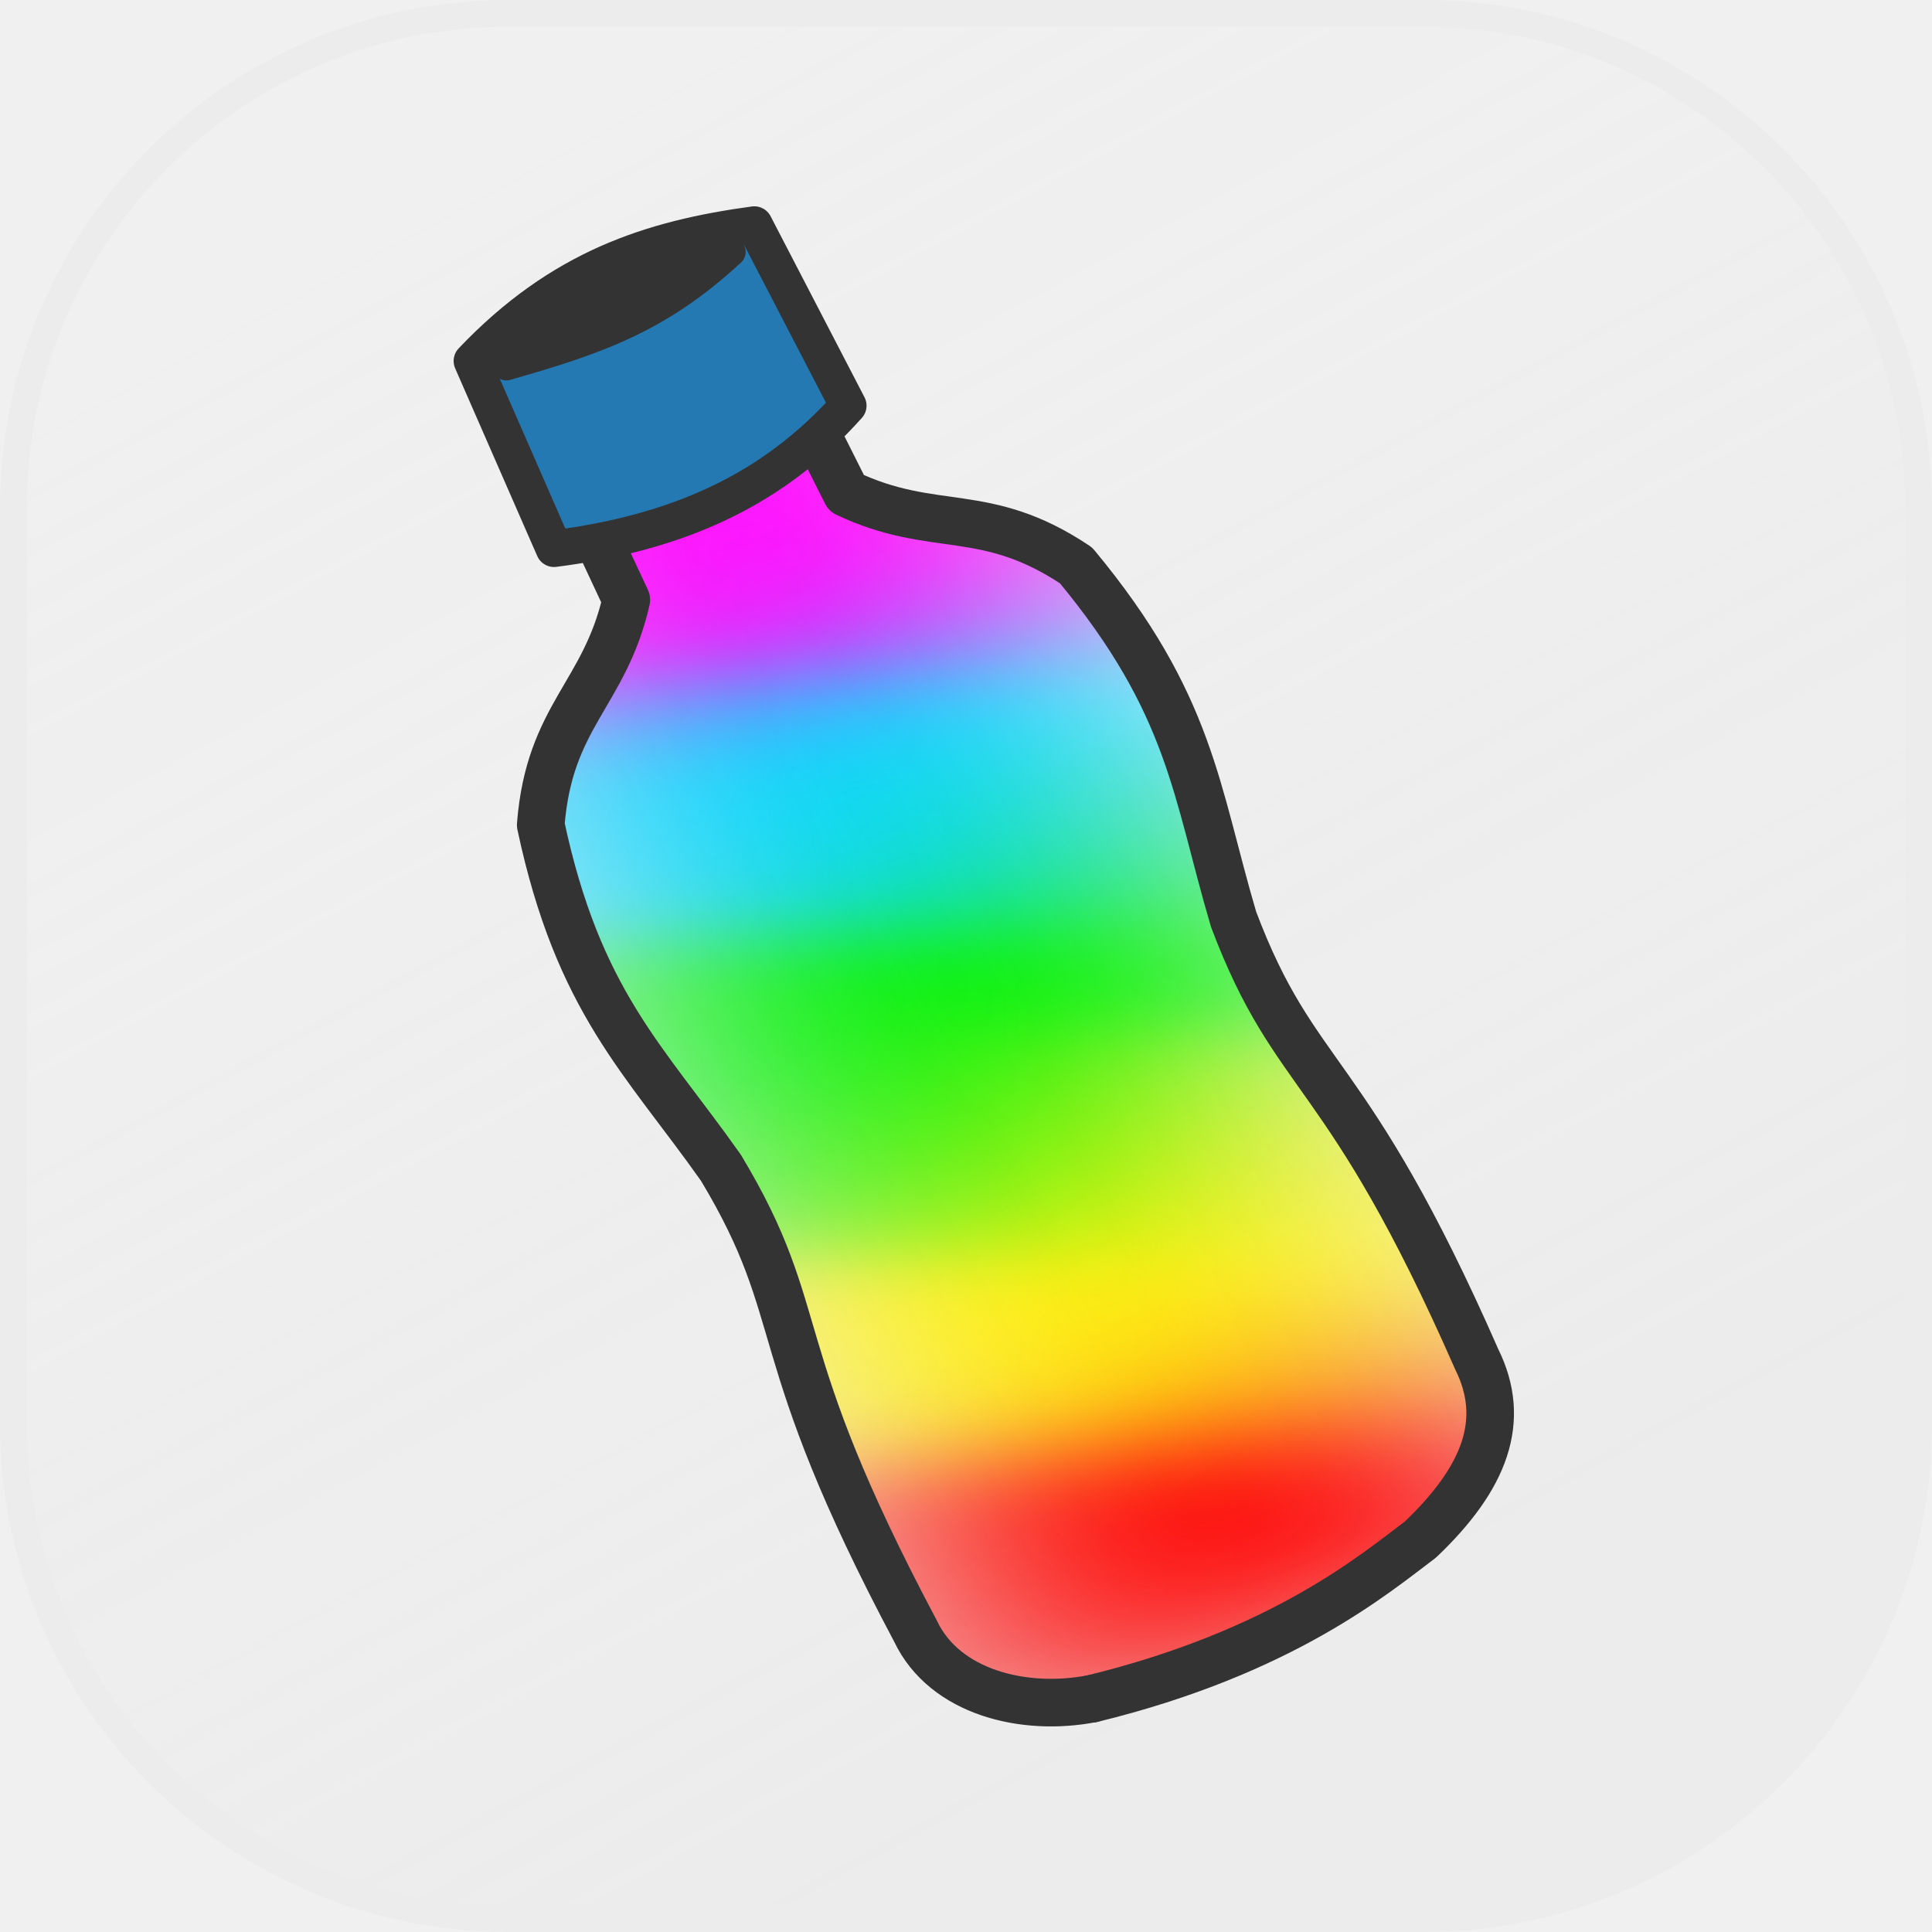
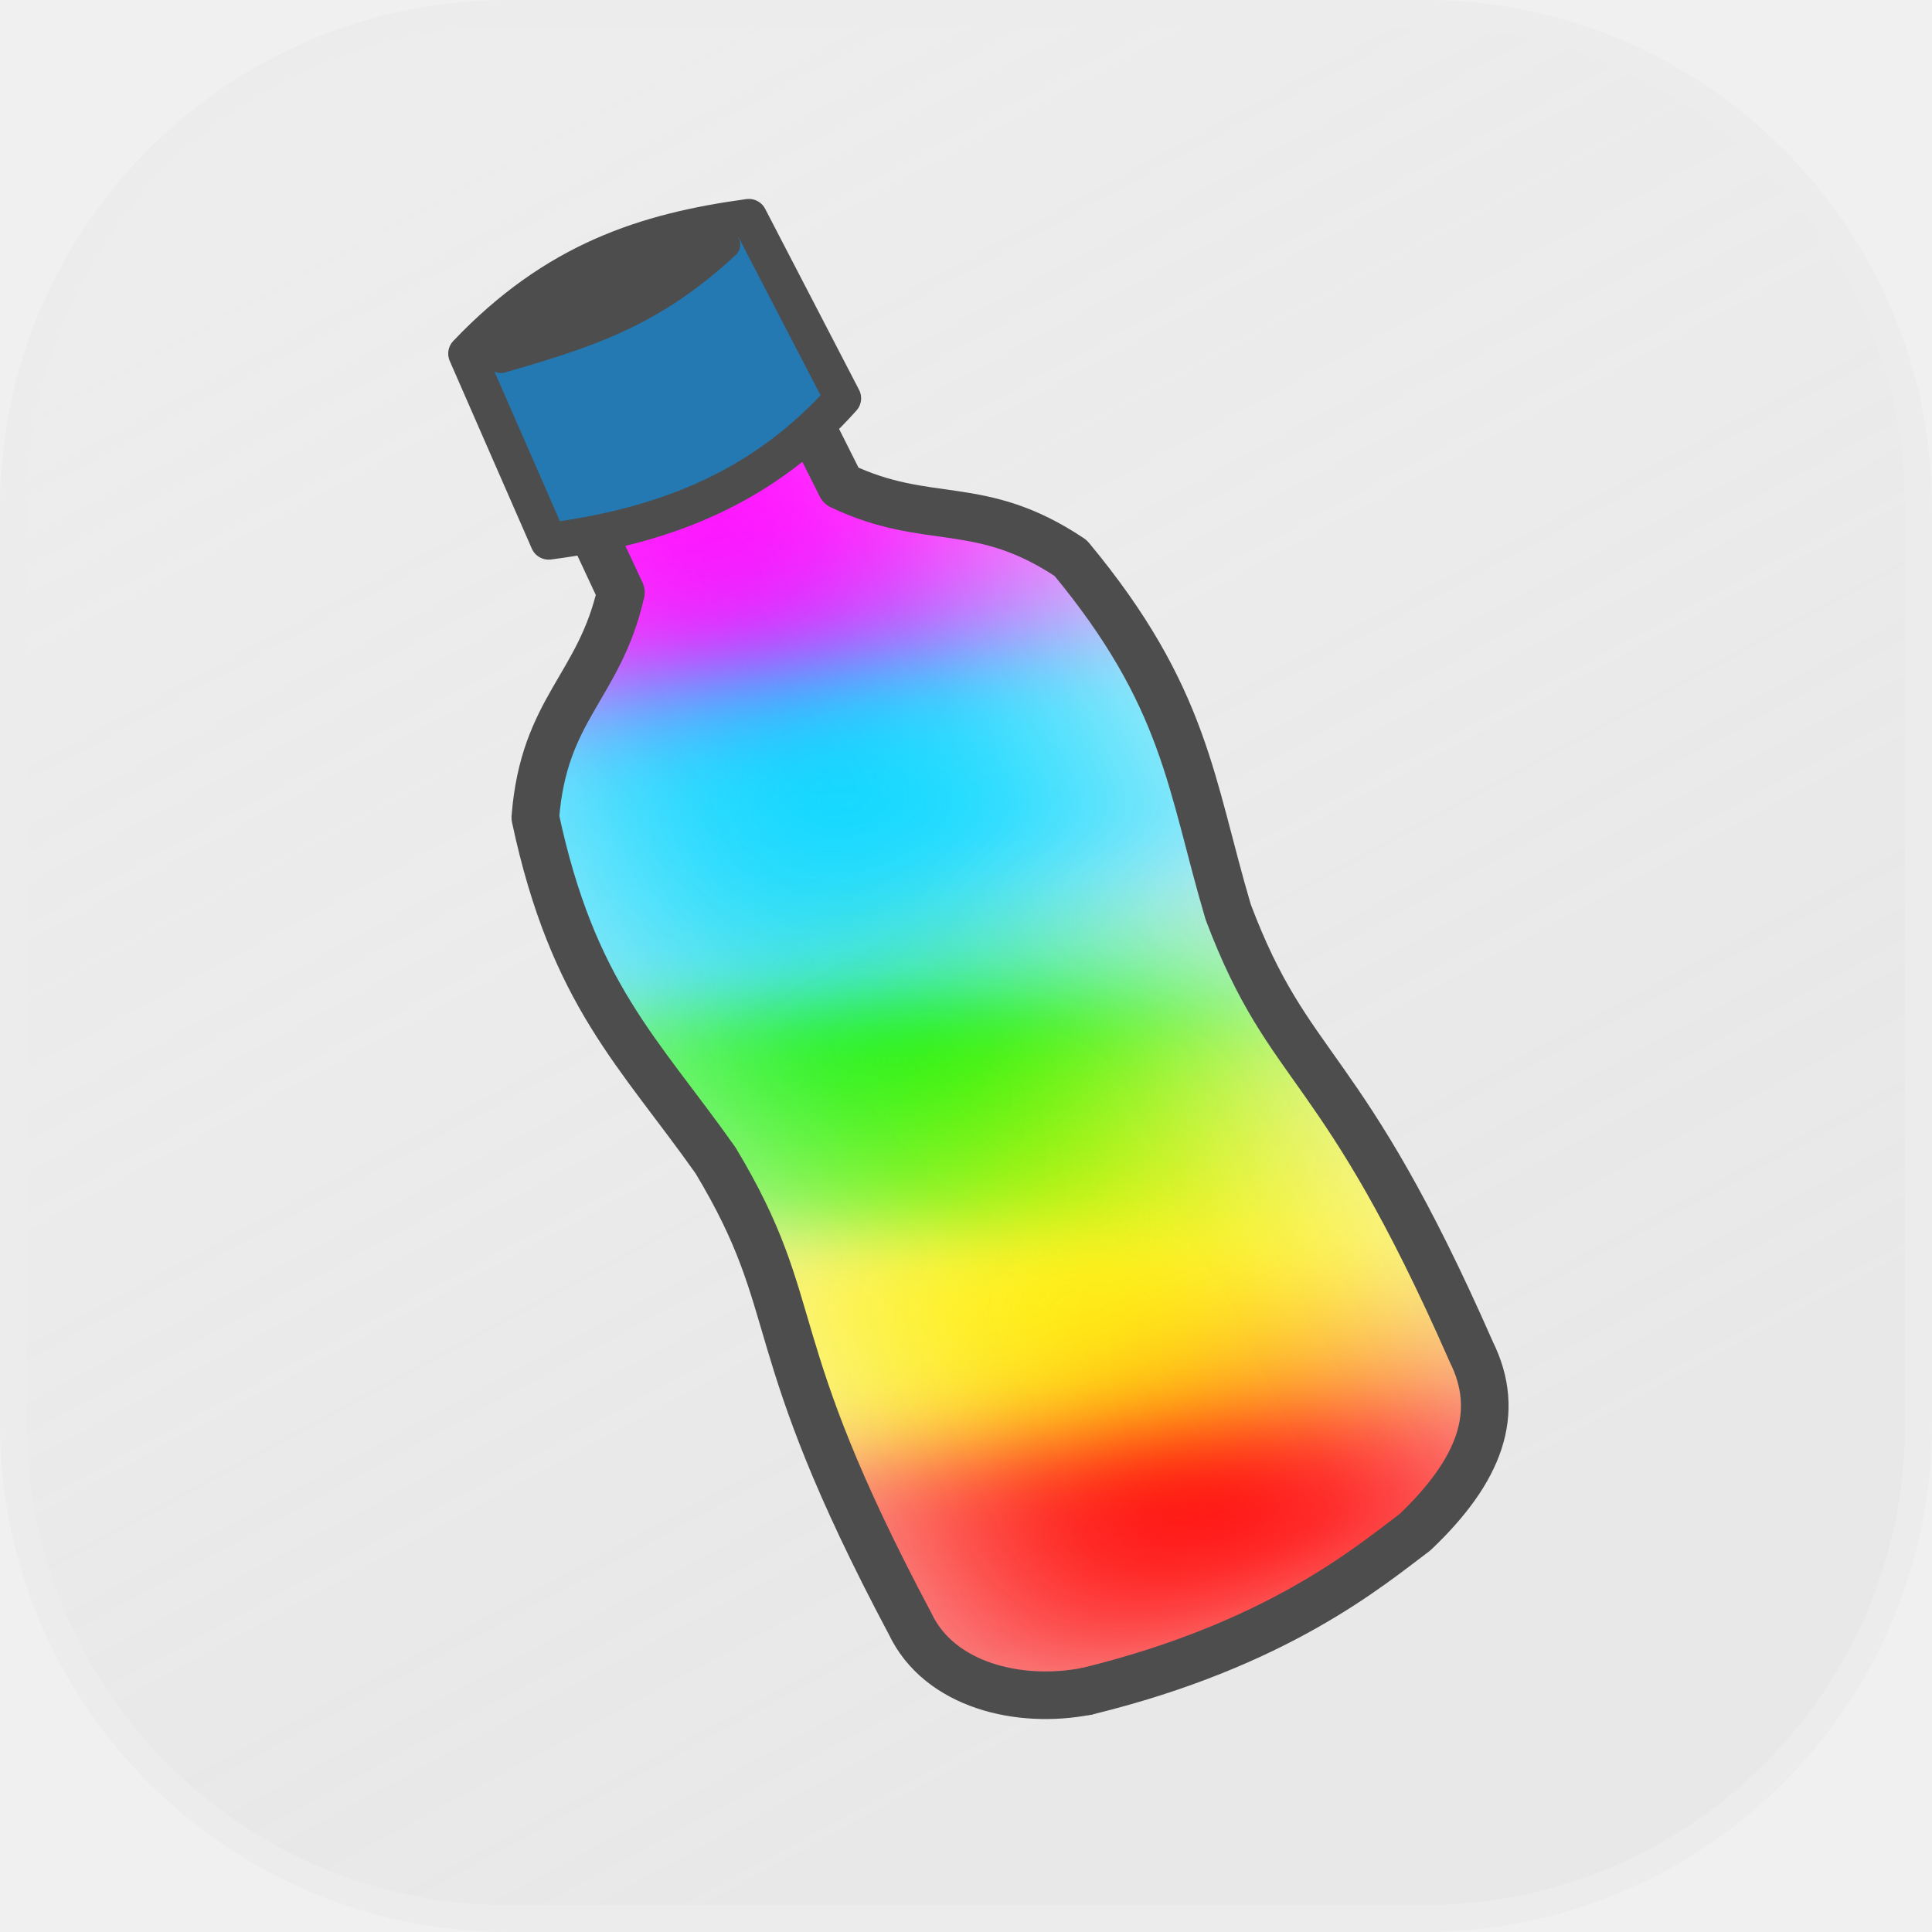
<svg xmlns="http://www.w3.org/2000/svg" width="97.084mm" height="97.084mm" version="1.1" viewBox="0 0 97.084 97.084" id="svg12">
  <defs id="defs2">
    <linearGradient id="linearGradient22" x1="465.52" x2="255.14" y1="826.25" y2="437.48" gradientTransform="matrix(.18985 0 0 .19 30.234 26.381)" gradientUnits="userSpaceOnUse">
-       <stop stop-color="#fff" stop-opacity=".152" offset="0" id="stop1" style="stop-color:#d6d6d6;stop-opacity:0.152;" />
-       <stop stop-color="#f2f2f2" stop-opacity="0" offset="1" id="stop2" style="stop-color:#dfdfdf;stop-opacity:0;" />
+       <stop stop-color="#fff" stop-opacity=".152" offset="0" id="stop1" style="stop-color:#d6d6d6;stop-opacity:0.319;" />
+       <stop stop-color="#f2f2f2" stop-opacity="0" offset="1" id="stop2" style="stop-color:#dfdfdf;stop-opacity:0.19;" />
    </linearGradient>
    <clipPath id="clipPath6603-6">
      <path transform="matrix(.38984 -.0015378 .0015378 .38984 -191.48 -165.47)" d="m638.86 565.08-22.197-0.03-0.563 14.49 3.094-3e-3c-0.021 1.829-0.048 3.627-0.072 5.495-4.312 5.381-8.475 4.984-12.401 11.695-3.061 12.43-0.645 18.1 0.893 27.415 1.125 12.423-2.772 12.529-1.908 35.529-0.046 4.816 4.219 9.865 9.162 9.754l9.333-9.4e-4v1e-3l16.495-6.7e-4c4.942 0.111 9.208-4.936 9.162-9.753 0.864-23-3.034-23.107-1.909-35.531 1.538-9.314 3.953-14.985 0.893-27.415-3.926-6.711-8.089-6.314-12.401-11.695-0.025-1.874-0.051-3.679-0.072-5.515l2.887-4e-3 -0.393-14.432z" fill="#fff" filter="url(#filter4530-5-2)" stroke="#000" stroke-linecap="round" stroke-linejoin="round" stroke-width="3.37" id="path2" />
    </clipPath>
    <filter id="filter1" x="-0.813" y="-0.204" width="2.625" height="1.409" color-interpolation-filters="sRGB">
      <feGaussianBlur result="blur" stdDeviation="5.943 3.768" id="feGaussianBlur2" />
    </filter>
    <clipPath id="clipPath6603-6-3">
      <path transform="matrix(0.38984,-0.0015378,0.0015378,0.38984,-191.48,-165.47)" d="m 638.86,565.08 -22.197,-0.03 -0.563,14.49 3.094,-0.003 c -0.021,1.829 -0.048,3.627 -0.072,5.495 -4.312,5.381 -8.475,4.984 -12.401,11.695 -3.061,12.43 -0.645,18.1 0.893,27.415 1.125,12.423 -2.772,12.529 -1.908,35.529 -0.046,4.816 4.219,9.865 9.162,9.754 l 9.333,-9.4e-4 v 10e-4 l 16.495,-6.7e-4 c 4.942,0.111 9.208,-4.936 9.162,-9.753 0.864,-23 -3.034,-23.107 -1.909,-35.531 1.538,-9.314 3.953,-14.985 0.893,-27.415 -3.926,-6.711 -8.089,-6.314 -12.401,-11.695 -0.025,-1.874 -0.051,-3.679 -0.072,-5.515 l 2.887,-0.004 -0.393,-14.432 z" fill="#ffffff" filter="url(#filter4530-5-2)" stroke="#000000" stroke-linecap="round" stroke-linejoin="round" stroke-width="3.37" id="path2-6" />
    </clipPath>
    <filter id="filter1-7" x="-0.813" y="-0.204" width="2.625" height="1.409" color-interpolation-filters="sRGB">
      <feGaussianBlur result="blur" stdDeviation="5.943 3.768" id="feGaussianBlur2-5" />
    </filter>
  </defs>
  <g transform="translate(-56.24 -99.897)" id="g12">
    <rect x="56.914" y="100.57" width="95.736" height="95.736" ry="24.866" fill="url(#linearGradient22)" stroke="#1b1b1b" stroke-width="1.347" id="rect2" style="stroke:#ececec" />
-     <g id="g1" transform="translate(-1.5875)">
-       <g transform="matrix(1.641398,-0.787527,0.787527,1.641398,-42.43021,69.19447)" clip-path="url(#clipPath6603-6-3)" fill-rule="evenodd" filter="url(#filter1)" id="g7" style="filter:url(#filter1-7)">
+     <g id="g1" transform="translate(-1.859496,-0.3707002)">
+       <g transform="matrix(1.641398,-0.787527,0.787527,1.641398,-42.59476,68.88488)" clip-path="url(#clipPath6603-6-3)" fill-rule="evenodd" filter="url(#filter1)" id="g15" style="fill:#ffffff;filter:url(#filter1-7)">
+         <path d="m 45.708,66.816 0.435,-9.792 c 8.743,-10.184 13.385,-2.916 16.32,0.218 l 0.218,9.357 c -6.914,3.878 -11.353,0.24 -16.972,0.218 z" fill="#ff00ff" id="path1" style="fill:#ffffff" />
+         <path d="m 45.578,74.494 0.435,-9.792 c 8.058,-1.731 10.172,3.856 16.32,0.218 l 0.218,9.357 z" fill="#00d6ff" id="path12" style="fill:#ffffff" />
+         <path d="m 46.794,79.042 -1.073,-5.976 c 1.871,-1.803 9.378,5.395 14.456,1.276 l 1.223,6.429 C 56.43,80.558 50.878,82.459 46.794,79.042 Z" fill="#00f200" id="path13" style="fill:#ffffff;stroke-width:0.76" />
+         <path d="m 45.926,89.701 0.435,-9.792 c 7.948,3.646 11.478,-3.892 16.32,0.218 l 0.218,9.357 z" fill="#fff100" id="path14" style="fill:#ffffff" />
+         <path d="m 45.919,96.017 0.436,-8.935 c 8.049,0.613 11.765,4.513 16.332,0.199 l 0.218,8.538 z" fill="#ff0000" id="path15" style="fill:#ffffff" />
+       </g>
+       <g transform="matrix(1.641398,-0.787527,0.787527,1.641398,-43.35234,69.21621)" clip-path="url(#clipPath6603-6-3)" fill-rule="evenodd" filter="url(#filter1)" id="g7" style="filter:url(#filter1-7)">
        <path d="m 45.708,66.816 0.435,-9.792 c 8.743,-10.184 13.385,-2.916 16.32,0.218 l 0.218,9.357 c -6.914,3.878 -11.353,0.24 -16.972,0.218 z" fill="#ff00ff" id="path3" />
        <path d="m 45.578,74.494 0.435,-9.792 c 8.058,-1.731 10.172,3.856 16.32,0.218 l 0.218,9.357 z" fill="#00d6ff" id="path4" />
-         <path d="m 46.156,80.201 -0.127,-8.71 c 2.562,-3.049 10.077,6.253 16.882,-0.865 l 0.218,9.357 c -5.846,0.635 -12.788,4.533 -16.972,0.218 z" fill="#00f200" id="path5" />
+         <path d="m 46.794,79.042 -1.073,-5.976 c 1.871,-1.803 9.378,5.395 14.456,1.276 l 1.223,6.429 C 56.43,80.558 50.878,82.459 46.794,79.042 Z" fill="#00f200" id="path5" style="stroke-width:0.76" />
        <path d="m 45.926,89.701 0.435,-9.792 c 7.948,3.646 11.478,-3.892 16.32,0.218 l 0.218,9.357 z" fill="#fff100" id="path6" />
        <path d="m 45.919,96.017 0.436,-8.935 c 8.049,0.613 11.765,4.513 16.332,0.199 l 0.218,8.538 z" fill="#ff0000" id="path7" />
      </g>
      <g stroke-linecap="round" stroke-linejoin="round" id="g11" transform="matrix(1.056105,0,0,1.056105,-4.245669,-8.24126)" style="stroke:#666666">
-         <g id="g10" style="stroke:#333333">
-           <path d="m 91.644,120.01 c -2.081,1.433 -7.103,2.433 -5.835,5.055 1.012,2.092 1.843,3.897 2.767,5.869 -1.031,4.518 -3.664,5.498 -4.072,10.708 1.792,8.414 4.915,11.135 8.575,16.317 4.322,7.183 1.996,8.39 9.259,22.046 1.384,2.926 5.179,3.841 8.399,3.213" fill-opacity="0" stroke="#535353" stroke-width="2.265" id="path8" style="stroke:#333333" />
-           <path d="m 88.574,121.5 c 2.414,-0.745 6.31,-4.068 7.583,-1.448 1.015,2.09 1.916,3.861 2.892,5.808 4.185,1.99 6.586,0.53 10.928,3.438 5.494,6.62 5.695,10.757 7.495,16.841 2.961,7.843 5.349,6.765 11.567,20.928 1.439,2.899 0.415,5.639 -2.682,8.583 -2.122,1.586 -6.521,5.35 -15.619,7.57" fill="none" stroke="#666666" stroke-width="2.265" id="path9" style="stroke:#333333" />
-           <path d="m 81.233,119.57 c 4.224,-4.44 8.522,-5.818 13.432,-6.487 l 4.468,8.613 c -3.644,4.083 -8.19,6.056 -13.995,6.803 z" fill="#2479b3" fill-rule="evenodd" stroke="#535353" stroke-width="1.747" id="path10" style="stroke:#333333" />
+         <g id="g10" style="stroke:#4d4d4d">
+           <path d="m 91.644,120.01 c -2.081,1.433 -7.103,2.433 -5.835,5.055 1.012,2.092 1.843,3.897 2.767,5.869 -1.031,4.518 -3.664,5.498 -4.072,10.708 1.792,8.414 4.915,11.135 8.575,16.317 4.322,7.183 1.996,8.39 9.259,22.046 1.384,2.926 5.179,3.841 8.399,3.213" fill-opacity="0" stroke="#535353" stroke-width="2.265" id="path8" style="stroke:#4d4d4d" />
+           <path d="m 88.574,121.5 c 2.414,-0.745 6.31,-4.068 7.583,-1.448 1.015,2.09 1.916,3.861 2.892,5.808 4.185,1.99 6.586,0.53 10.928,3.438 5.494,6.62 5.695,10.757 7.495,16.841 2.961,7.843 5.349,6.765 11.567,20.928 1.439,2.899 0.415,5.639 -2.682,8.583 -2.122,1.586 -6.521,5.35 -15.619,7.57" fill="none" stroke="#666666" stroke-width="2.265" id="path9" style="stroke:#4d4d4d" />
+           <path d="m 81.233,119.57 c 4.224,-4.44 8.522,-5.818 13.432,-6.487 l 4.468,8.613 c -3.644,4.083 -8.19,6.056 -13.995,6.803 z" fill="#2479b3" fill-rule="evenodd" stroke="#535353" stroke-width="1.747" id="path10" style="stroke:#4d4d4d" />
        </g>
-         <path d="m 82.869,119.82 c 3.469,-3.649 6.315,-4.516 10.711,-5.436 -3.485,3.234 -6.471,4.217 -10.711,5.436 z" fill="#666666" stroke="#666666" stroke-width="1.349" id="path11" style="fill:#333333;fill-opacity:1;stroke:#333333;stroke-opacity:1" />
+         <path d="m 82.869,119.82 c 3.469,-3.649 6.315,-4.516 10.711,-5.436 -3.485,3.234 -6.471,4.217 -10.711,5.436 z" fill="#666666" stroke="#666666" stroke-width="1.349" id="path11" style="fill:#4d4d4d;fill-opacity:1;stroke:#4d4d4d;stroke-opacity:1" />
      </g>
    </g>
  </g>
</svg>
